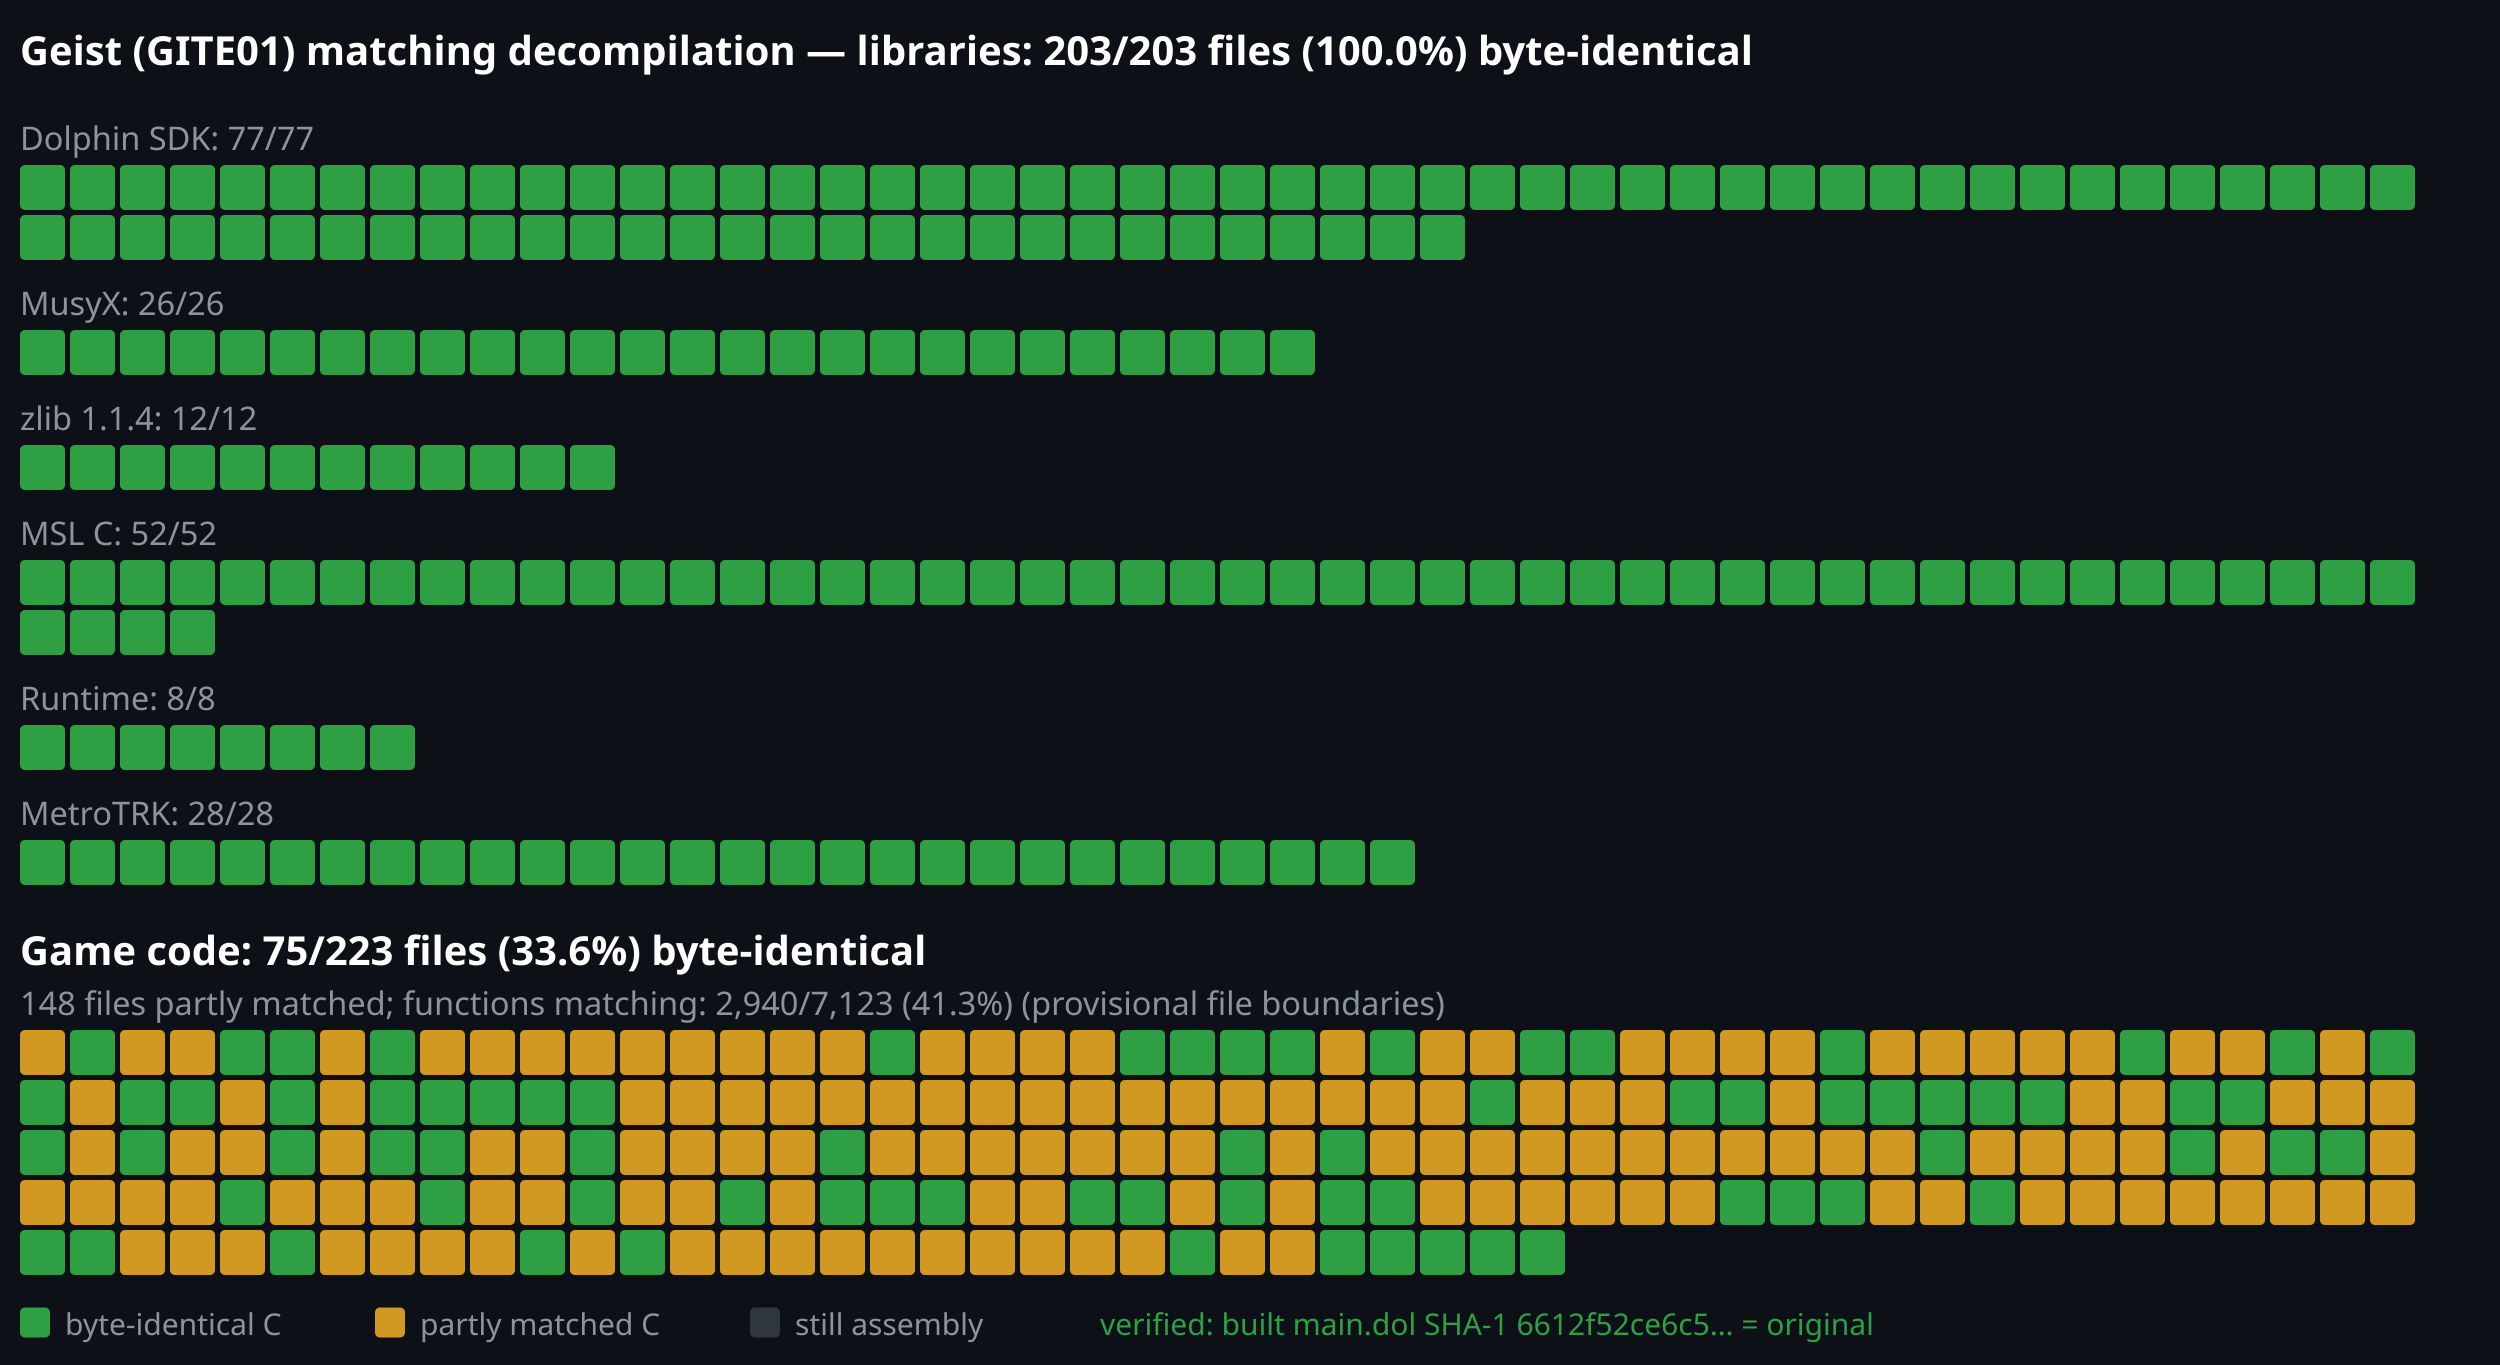
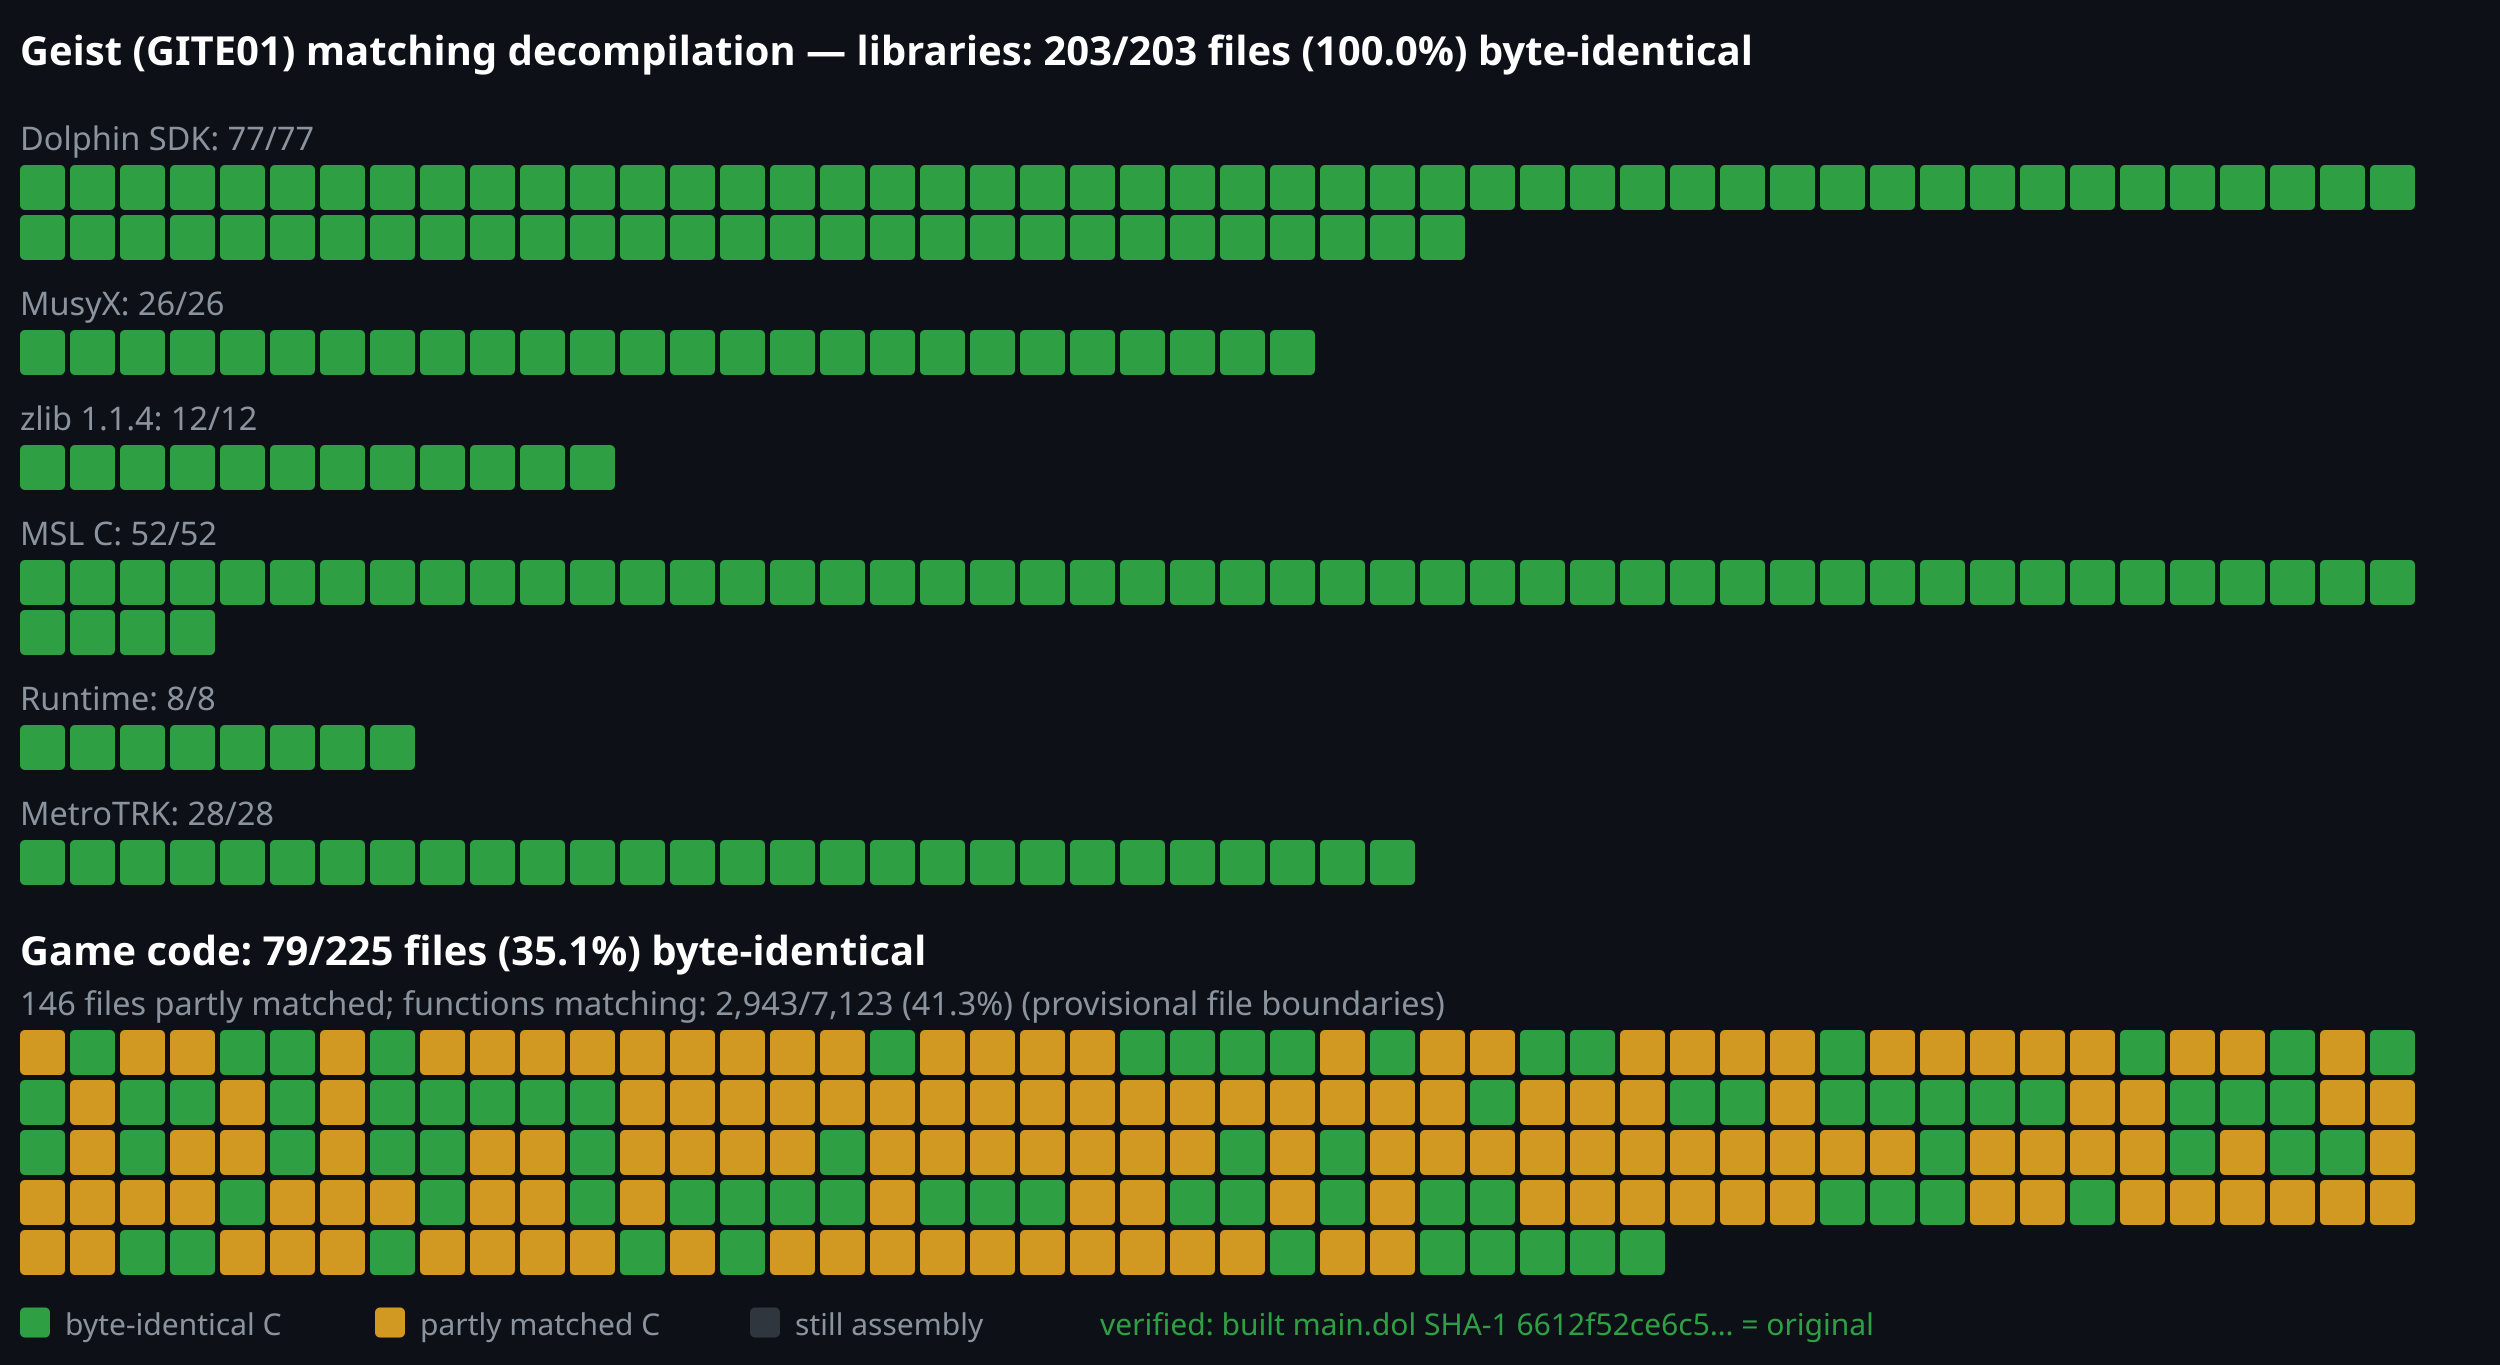
<svg xmlns="http://www.w3.org/2000/svg" viewBox="0 0 1000 546" width="1000" height="546">
  <rect width="1000" height="546" fill="#0d1117" />
  <text x="8" y="26" font-family="sans-serif" font-size="16" font-weight="bold" fill="#ffffff">Geist (GITE01) matching decompilation — libraries: 203/203 files (100.0%) byte-identical</text>
  <text x="8" y="60" font-family="sans-serif" font-size="13" font-weight="normal" fill="#8b949e">Dolphin SDK: 77/77</text>
  <rect x="8" y="66" width="18" height="18" rx="2" fill="#2ea043" />
  <rect x="28" y="66" width="18" height="18" rx="2" fill="#2ea043" />
  <rect x="48" y="66" width="18" height="18" rx="2" fill="#2ea043" />
  <rect x="68" y="66" width="18" height="18" rx="2" fill="#2ea043" />
  <rect x="88" y="66" width="18" height="18" rx="2" fill="#2ea043" />
  <rect x="108" y="66" width="18" height="18" rx="2" fill="#2ea043" />
  <rect x="128" y="66" width="18" height="18" rx="2" fill="#2ea043" />
  <rect x="148" y="66" width="18" height="18" rx="2" fill="#2ea043" />
  <rect x="168" y="66" width="18" height="18" rx="2" fill="#2ea043" />
  <rect x="188" y="66" width="18" height="18" rx="2" fill="#2ea043" />
  <rect x="208" y="66" width="18" height="18" rx="2" fill="#2ea043" />
  <rect x="228" y="66" width="18" height="18" rx="2" fill="#2ea043" />
  <rect x="248" y="66" width="18" height="18" rx="2" fill="#2ea043" />
  <rect x="268" y="66" width="18" height="18" rx="2" fill="#2ea043" />
  <rect x="288" y="66" width="18" height="18" rx="2" fill="#2ea043" />
  <rect x="308" y="66" width="18" height="18" rx="2" fill="#2ea043" />
  <rect x="328" y="66" width="18" height="18" rx="2" fill="#2ea043" />
  <rect x="348" y="66" width="18" height="18" rx="2" fill="#2ea043" />
  <rect x="368" y="66" width="18" height="18" rx="2" fill="#2ea043" />
  <rect x="388" y="66" width="18" height="18" rx="2" fill="#2ea043" />
  <rect x="408" y="66" width="18" height="18" rx="2" fill="#2ea043" />
  <rect x="428" y="66" width="18" height="18" rx="2" fill="#2ea043" />
  <rect x="448" y="66" width="18" height="18" rx="2" fill="#2ea043" />
  <rect x="468" y="66" width="18" height="18" rx="2" fill="#2ea043" />
  <rect x="488" y="66" width="18" height="18" rx="2" fill="#2ea043" />
  <rect x="508" y="66" width="18" height="18" rx="2" fill="#2ea043" />
  <rect x="528" y="66" width="18" height="18" rx="2" fill="#2ea043" />
  <rect x="548" y="66" width="18" height="18" rx="2" fill="#2ea043" />
  <rect x="568" y="66" width="18" height="18" rx="2" fill="#2ea043" />
  <rect x="588" y="66" width="18" height="18" rx="2" fill="#2ea043" />
  <rect x="608" y="66" width="18" height="18" rx="2" fill="#2ea043" />
  <rect x="628" y="66" width="18" height="18" rx="2" fill="#2ea043" />
  <rect x="648" y="66" width="18" height="18" rx="2" fill="#2ea043" />
  <rect x="668" y="66" width="18" height="18" rx="2" fill="#2ea043" />
  <rect x="688" y="66" width="18" height="18" rx="2" fill="#2ea043" />
  <rect x="708" y="66" width="18" height="18" rx="2" fill="#2ea043" />
  <rect x="728" y="66" width="18" height="18" rx="2" fill="#2ea043" />
  <rect x="748" y="66" width="18" height="18" rx="2" fill="#2ea043" />
  <rect x="768" y="66" width="18" height="18" rx="2" fill="#2ea043" />
  <rect x="788" y="66" width="18" height="18" rx="2" fill="#2ea043" />
  <rect x="808" y="66" width="18" height="18" rx="2" fill="#2ea043" />
  <rect x="828" y="66" width="18" height="18" rx="2" fill="#2ea043" />
  <rect x="848" y="66" width="18" height="18" rx="2" fill="#2ea043" />
  <rect x="868" y="66" width="18" height="18" rx="2" fill="#2ea043" />
  <rect x="888" y="66" width="18" height="18" rx="2" fill="#2ea043" />
  <rect x="908" y="66" width="18" height="18" rx="2" fill="#2ea043" />
  <rect x="928" y="66" width="18" height="18" rx="2" fill="#2ea043" />
  <rect x="948" y="66" width="18" height="18" rx="2" fill="#2ea043" />
  <rect x="8" y="86" width="18" height="18" rx="2" fill="#2ea043" />
  <rect x="28" y="86" width="18" height="18" rx="2" fill="#2ea043" />
  <rect x="48" y="86" width="18" height="18" rx="2" fill="#2ea043" />
  <rect x="68" y="86" width="18" height="18" rx="2" fill="#2ea043" />
  <rect x="88" y="86" width="18" height="18" rx="2" fill="#2ea043" />
  <rect x="108" y="86" width="18" height="18" rx="2" fill="#2ea043" />
  <rect x="128" y="86" width="18" height="18" rx="2" fill="#2ea043" />
  <rect x="148" y="86" width="18" height="18" rx="2" fill="#2ea043" />
  <rect x="168" y="86" width="18" height="18" rx="2" fill="#2ea043" />
  <rect x="188" y="86" width="18" height="18" rx="2" fill="#2ea043" />
  <rect x="208" y="86" width="18" height="18" rx="2" fill="#2ea043" />
  <rect x="228" y="86" width="18" height="18" rx="2" fill="#2ea043" />
  <rect x="248" y="86" width="18" height="18" rx="2" fill="#2ea043" />
  <rect x="268" y="86" width="18" height="18" rx="2" fill="#2ea043" />
  <rect x="288" y="86" width="18" height="18" rx="2" fill="#2ea043" />
  <rect x="308" y="86" width="18" height="18" rx="2" fill="#2ea043" />
  <rect x="328" y="86" width="18" height="18" rx="2" fill="#2ea043" />
  <rect x="348" y="86" width="18" height="18" rx="2" fill="#2ea043" />
  <rect x="368" y="86" width="18" height="18" rx="2" fill="#2ea043" />
  <rect x="388" y="86" width="18" height="18" rx="2" fill="#2ea043" />
  <rect x="408" y="86" width="18" height="18" rx="2" fill="#2ea043" />
  <rect x="428" y="86" width="18" height="18" rx="2" fill="#2ea043" />
  <rect x="448" y="86" width="18" height="18" rx="2" fill="#2ea043" />
  <rect x="468" y="86" width="18" height="18" rx="2" fill="#2ea043" />
  <rect x="488" y="86" width="18" height="18" rx="2" fill="#2ea043" />
  <rect x="508" y="86" width="18" height="18" rx="2" fill="#2ea043" />
  <rect x="528" y="86" width="18" height="18" rx="2" fill="#2ea043" />
  <rect x="548" y="86" width="18" height="18" rx="2" fill="#2ea043" />
  <rect x="568" y="86" width="18" height="18" rx="2" fill="#2ea043" />
  <text x="8" y="126" font-family="sans-serif" font-size="13" font-weight="normal" fill="#8b949e">MusyX: 26/26</text>
  <rect x="8" y="132" width="18" height="18" rx="2" fill="#2ea043" />
  <rect x="28" y="132" width="18" height="18" rx="2" fill="#2ea043" />
  <rect x="48" y="132" width="18" height="18" rx="2" fill="#2ea043" />
  <rect x="68" y="132" width="18" height="18" rx="2" fill="#2ea043" />
  <rect x="88" y="132" width="18" height="18" rx="2" fill="#2ea043" />
  <rect x="108" y="132" width="18" height="18" rx="2" fill="#2ea043" />
  <rect x="128" y="132" width="18" height="18" rx="2" fill="#2ea043" />
  <rect x="148" y="132" width="18" height="18" rx="2" fill="#2ea043" />
  <rect x="168" y="132" width="18" height="18" rx="2" fill="#2ea043" />
  <rect x="188" y="132" width="18" height="18" rx="2" fill="#2ea043" />
  <rect x="208" y="132" width="18" height="18" rx="2" fill="#2ea043" />
  <rect x="228" y="132" width="18" height="18" rx="2" fill="#2ea043" />
  <rect x="248" y="132" width="18" height="18" rx="2" fill="#2ea043" />
  <rect x="268" y="132" width="18" height="18" rx="2" fill="#2ea043" />
  <rect x="288" y="132" width="18" height="18" rx="2" fill="#2ea043" />
  <rect x="308" y="132" width="18" height="18" rx="2" fill="#2ea043" />
  <rect x="328" y="132" width="18" height="18" rx="2" fill="#2ea043" />
  <rect x="348" y="132" width="18" height="18" rx="2" fill="#2ea043" />
  <rect x="368" y="132" width="18" height="18" rx="2" fill="#2ea043" />
  <rect x="388" y="132" width="18" height="18" rx="2" fill="#2ea043" />
  <rect x="408" y="132" width="18" height="18" rx="2" fill="#2ea043" />
  <rect x="428" y="132" width="18" height="18" rx="2" fill="#2ea043" />
  <rect x="448" y="132" width="18" height="18" rx="2" fill="#2ea043" />
  <rect x="468" y="132" width="18" height="18" rx="2" fill="#2ea043" />
  <rect x="488" y="132" width="18" height="18" rx="2" fill="#2ea043" />
  <rect x="508" y="132" width="18" height="18" rx="2" fill="#2ea043" />
  <text x="8" y="172" font-family="sans-serif" font-size="13" font-weight="normal" fill="#8b949e">zlib 1.1.4: 12/12</text>
  <rect x="8" y="178" width="18" height="18" rx="2" fill="#2ea043" />
  <rect x="28" y="178" width="18" height="18" rx="2" fill="#2ea043" />
  <rect x="48" y="178" width="18" height="18" rx="2" fill="#2ea043" />
  <rect x="68" y="178" width="18" height="18" rx="2" fill="#2ea043" />
  <rect x="88" y="178" width="18" height="18" rx="2" fill="#2ea043" />
  <rect x="108" y="178" width="18" height="18" rx="2" fill="#2ea043" />
  <rect x="128" y="178" width="18" height="18" rx="2" fill="#2ea043" />
  <rect x="148" y="178" width="18" height="18" rx="2" fill="#2ea043" />
  <rect x="168" y="178" width="18" height="18" rx="2" fill="#2ea043" />
  <rect x="188" y="178" width="18" height="18" rx="2" fill="#2ea043" />
  <rect x="208" y="178" width="18" height="18" rx="2" fill="#2ea043" />
  <rect x="228" y="178" width="18" height="18" rx="2" fill="#2ea043" />
  <text x="8" y="218" font-family="sans-serif" font-size="13" font-weight="normal" fill="#8b949e">MSL C: 52/52</text>
  <rect x="8" y="224" width="18" height="18" rx="2" fill="#2ea043" />
  <rect x="28" y="224" width="18" height="18" rx="2" fill="#2ea043" />
  <rect x="48" y="224" width="18" height="18" rx="2" fill="#2ea043" />
  <rect x="68" y="224" width="18" height="18" rx="2" fill="#2ea043" />
  <rect x="88" y="224" width="18" height="18" rx="2" fill="#2ea043" />
  <rect x="108" y="224" width="18" height="18" rx="2" fill="#2ea043" />
  <rect x="128" y="224" width="18" height="18" rx="2" fill="#2ea043" />
  <rect x="148" y="224" width="18" height="18" rx="2" fill="#2ea043" />
  <rect x="168" y="224" width="18" height="18" rx="2" fill="#2ea043" />
  <rect x="188" y="224" width="18" height="18" rx="2" fill="#2ea043" />
  <rect x="208" y="224" width="18" height="18" rx="2" fill="#2ea043" />
  <rect x="228" y="224" width="18" height="18" rx="2" fill="#2ea043" />
  <rect x="248" y="224" width="18" height="18" rx="2" fill="#2ea043" />
  <rect x="268" y="224" width="18" height="18" rx="2" fill="#2ea043" />
  <rect x="288" y="224" width="18" height="18" rx="2" fill="#2ea043" />
  <rect x="308" y="224" width="18" height="18" rx="2" fill="#2ea043" />
  <rect x="328" y="224" width="18" height="18" rx="2" fill="#2ea043" />
  <rect x="348" y="224" width="18" height="18" rx="2" fill="#2ea043" />
  <rect x="368" y="224" width="18" height="18" rx="2" fill="#2ea043" />
  <rect x="388" y="224" width="18" height="18" rx="2" fill="#2ea043" />
  <rect x="408" y="224" width="18" height="18" rx="2" fill="#2ea043" />
  <rect x="428" y="224" width="18" height="18" rx="2" fill="#2ea043" />
  <rect x="448" y="224" width="18" height="18" rx="2" fill="#2ea043" />
  <rect x="468" y="224" width="18" height="18" rx="2" fill="#2ea043" />
  <rect x="488" y="224" width="18" height="18" rx="2" fill="#2ea043" />
  <rect x="508" y="224" width="18" height="18" rx="2" fill="#2ea043" />
  <rect x="528" y="224" width="18" height="18" rx="2" fill="#2ea043" />
  <rect x="548" y="224" width="18" height="18" rx="2" fill="#2ea043" />
  <rect x="568" y="224" width="18" height="18" rx="2" fill="#2ea043" />
  <rect x="588" y="224" width="18" height="18" rx="2" fill="#2ea043" />
  <rect x="608" y="224" width="18" height="18" rx="2" fill="#2ea043" />
  <rect x="628" y="224" width="18" height="18" rx="2" fill="#2ea043" />
  <rect x="648" y="224" width="18" height="18" rx="2" fill="#2ea043" />
  <rect x="668" y="224" width="18" height="18" rx="2" fill="#2ea043" />
  <rect x="688" y="224" width="18" height="18" rx="2" fill="#2ea043" />
  <rect x="708" y="224" width="18" height="18" rx="2" fill="#2ea043" />
  <rect x="728" y="224" width="18" height="18" rx="2" fill="#2ea043" />
  <rect x="748" y="224" width="18" height="18" rx="2" fill="#2ea043" />
  <rect x="768" y="224" width="18" height="18" rx="2" fill="#2ea043" />
  <rect x="788" y="224" width="18" height="18" rx="2" fill="#2ea043" />
  <rect x="808" y="224" width="18" height="18" rx="2" fill="#2ea043" />
  <rect x="828" y="224" width="18" height="18" rx="2" fill="#2ea043" />
  <rect x="848" y="224" width="18" height="18" rx="2" fill="#2ea043" />
  <rect x="868" y="224" width="18" height="18" rx="2" fill="#2ea043" />
  <rect x="888" y="224" width="18" height="18" rx="2" fill="#2ea043" />
  <rect x="908" y="224" width="18" height="18" rx="2" fill="#2ea043" />
  <rect x="928" y="224" width="18" height="18" rx="2" fill="#2ea043" />
  <rect x="948" y="224" width="18" height="18" rx="2" fill="#2ea043" />
  <rect x="8" y="244" width="18" height="18" rx="2" fill="#2ea043" />
  <rect x="28" y="244" width="18" height="18" rx="2" fill="#2ea043" />
  <rect x="48" y="244" width="18" height="18" rx="2" fill="#2ea043" />
  <rect x="68" y="244" width="18" height="18" rx="2" fill="#2ea043" />
  <text x="8" y="284" font-family="sans-serif" font-size="13" font-weight="normal" fill="#8b949e">Runtime: 8/8</text>
  <rect x="8" y="290" width="18" height="18" rx="2" fill="#2ea043" />
  <rect x="28" y="290" width="18" height="18" rx="2" fill="#2ea043" />
  <rect x="48" y="290" width="18" height="18" rx="2" fill="#2ea043" />
  <rect x="68" y="290" width="18" height="18" rx="2" fill="#2ea043" />
  <rect x="88" y="290" width="18" height="18" rx="2" fill="#2ea043" />
  <rect x="108" y="290" width="18" height="18" rx="2" fill="#2ea043" />
  <rect x="128" y="290" width="18" height="18" rx="2" fill="#2ea043" />
  <rect x="148" y="290" width="18" height="18" rx="2" fill="#2ea043" />
  <text x="8" y="330" font-family="sans-serif" font-size="13" font-weight="normal" fill="#8b949e">MetroTRK: 28/28</text>
  <rect x="8" y="336" width="18" height="18" rx="2" fill="#2ea043" />
  <rect x="28" y="336" width="18" height="18" rx="2" fill="#2ea043" />
  <rect x="48" y="336" width="18" height="18" rx="2" fill="#2ea043" />
  <rect x="68" y="336" width="18" height="18" rx="2" fill="#2ea043" />
  <rect x="88" y="336" width="18" height="18" rx="2" fill="#2ea043" />
  <rect x="108" y="336" width="18" height="18" rx="2" fill="#2ea043" />
  <rect x="128" y="336" width="18" height="18" rx="2" fill="#2ea043" />
  <rect x="148" y="336" width="18" height="18" rx="2" fill="#2ea043" />
  <rect x="168" y="336" width="18" height="18" rx="2" fill="#2ea043" />
  <rect x="188" y="336" width="18" height="18" rx="2" fill="#2ea043" />
  <rect x="208" y="336" width="18" height="18" rx="2" fill="#2ea043" />
  <rect x="228" y="336" width="18" height="18" rx="2" fill="#2ea043" />
  <rect x="248" y="336" width="18" height="18" rx="2" fill="#2ea043" />
  <rect x="268" y="336" width="18" height="18" rx="2" fill="#2ea043" />
  <rect x="288" y="336" width="18" height="18" rx="2" fill="#2ea043" />
  <rect x="308" y="336" width="18" height="18" rx="2" fill="#2ea043" />
  <rect x="328" y="336" width="18" height="18" rx="2" fill="#2ea043" />
  <rect x="348" y="336" width="18" height="18" rx="2" fill="#2ea043" />
  <rect x="368" y="336" width="18" height="18" rx="2" fill="#2ea043" />
  <rect x="388" y="336" width="18" height="18" rx="2" fill="#2ea043" />
  <rect x="408" y="336" width="18" height="18" rx="2" fill="#2ea043" />
  <rect x="428" y="336" width="18" height="18" rx="2" fill="#2ea043" />
  <rect x="448" y="336" width="18" height="18" rx="2" fill="#2ea043" />
  <rect x="468" y="336" width="18" height="18" rx="2" fill="#2ea043" />
  <rect x="488" y="336" width="18" height="18" rx="2" fill="#2ea043" />
  <rect x="508" y="336" width="18" height="18" rx="2" fill="#2ea043" />
  <rect x="528" y="336" width="18" height="18" rx="2" fill="#2ea043" />
  <rect x="548" y="336" width="18" height="18" rx="2" fill="#2ea043" />
-   <text x="8" y="386" font-family="sans-serif" font-size="16" font-weight="bold" fill="#ffffff">Game code: 75/223 files (33.6%) byte-identical</text>
-   <text x="8" y="406" font-family="sans-serif" font-size="13" font-weight="normal" fill="#8b949e">148 files partly matched; functions matching: 2,940/7,123 (41.3%) (provisional file boundaries)</text>
+   <text x="8" y="386" font-family="sans-serif" font-size="16" font-weight="bold" fill="#ffffff">Game code: 79/225 files (35.1%) byte-identical</text>
+   <text x="8" y="406" font-family="sans-serif" font-size="13" font-weight="normal" fill="#8b949e">146 files partly matched; functions matching: 2,943/7,123 (41.3%) (provisional file boundaries)</text>
  <rect x="8" y="412" width="18" height="18" rx="2" fill="#d29922" />
  <rect x="28" y="412" width="18" height="18" rx="2" fill="#2ea043" />
  <rect x="48" y="412" width="18" height="18" rx="2" fill="#d29922" />
  <rect x="68" y="412" width="18" height="18" rx="2" fill="#d29922" />
  <rect x="88" y="412" width="18" height="18" rx="2" fill="#2ea043" />
  <rect x="108" y="412" width="18" height="18" rx="2" fill="#2ea043" />
  <rect x="128" y="412" width="18" height="18" rx="2" fill="#d29922" />
  <rect x="148" y="412" width="18" height="18" rx="2" fill="#2ea043" />
  <rect x="168" y="412" width="18" height="18" rx="2" fill="#d29922" />
  <rect x="188" y="412" width="18" height="18" rx="2" fill="#d29922" />
  <rect x="208" y="412" width="18" height="18" rx="2" fill="#d29922" />
  <rect x="228" y="412" width="18" height="18" rx="2" fill="#d29922" />
  <rect x="248" y="412" width="18" height="18" rx="2" fill="#d29922" />
  <rect x="268" y="412" width="18" height="18" rx="2" fill="#d29922" />
  <rect x="288" y="412" width="18" height="18" rx="2" fill="#d29922" />
  <rect x="308" y="412" width="18" height="18" rx="2" fill="#d29922" />
  <rect x="328" y="412" width="18" height="18" rx="2" fill="#d29922" />
  <rect x="348" y="412" width="18" height="18" rx="2" fill="#2ea043" />
  <rect x="368" y="412" width="18" height="18" rx="2" fill="#d29922" />
  <rect x="388" y="412" width="18" height="18" rx="2" fill="#d29922" />
  <rect x="408" y="412" width="18" height="18" rx="2" fill="#d29922" />
  <rect x="428" y="412" width="18" height="18" rx="2" fill="#d29922" />
  <rect x="448" y="412" width="18" height="18" rx="2" fill="#2ea043" />
  <rect x="468" y="412" width="18" height="18" rx="2" fill="#2ea043" />
  <rect x="488" y="412" width="18" height="18" rx="2" fill="#2ea043" />
  <rect x="508" y="412" width="18" height="18" rx="2" fill="#2ea043" />
  <rect x="528" y="412" width="18" height="18" rx="2" fill="#d29922" />
  <rect x="548" y="412" width="18" height="18" rx="2" fill="#2ea043" />
  <rect x="568" y="412" width="18" height="18" rx="2" fill="#d29922" />
  <rect x="588" y="412" width="18" height="18" rx="2" fill="#d29922" />
  <rect x="608" y="412" width="18" height="18" rx="2" fill="#2ea043" />
  <rect x="628" y="412" width="18" height="18" rx="2" fill="#2ea043" />
  <rect x="648" y="412" width="18" height="18" rx="2" fill="#d29922" />
  <rect x="668" y="412" width="18" height="18" rx="2" fill="#d29922" />
  <rect x="688" y="412" width="18" height="18" rx="2" fill="#d29922" />
  <rect x="708" y="412" width="18" height="18" rx="2" fill="#d29922" />
  <rect x="728" y="412" width="18" height="18" rx="2" fill="#2ea043" />
  <rect x="748" y="412" width="18" height="18" rx="2" fill="#d29922" />
  <rect x="768" y="412" width="18" height="18" rx="2" fill="#d29922" />
  <rect x="788" y="412" width="18" height="18" rx="2" fill="#d29922" />
  <rect x="808" y="412" width="18" height="18" rx="2" fill="#d29922" />
  <rect x="828" y="412" width="18" height="18" rx="2" fill="#d29922" />
  <rect x="848" y="412" width="18" height="18" rx="2" fill="#2ea043" />
  <rect x="868" y="412" width="18" height="18" rx="2" fill="#d29922" />
  <rect x="888" y="412" width="18" height="18" rx="2" fill="#d29922" />
  <rect x="908" y="412" width="18" height="18" rx="2" fill="#2ea043" />
  <rect x="928" y="412" width="18" height="18" rx="2" fill="#d29922" />
  <rect x="948" y="412" width="18" height="18" rx="2" fill="#2ea043" />
  <rect x="8" y="432" width="18" height="18" rx="2" fill="#2ea043" />
  <rect x="28" y="432" width="18" height="18" rx="2" fill="#d29922" />
  <rect x="48" y="432" width="18" height="18" rx="2" fill="#2ea043" />
  <rect x="68" y="432" width="18" height="18" rx="2" fill="#2ea043" />
  <rect x="88" y="432" width="18" height="18" rx="2" fill="#d29922" />
  <rect x="108" y="432" width="18" height="18" rx="2" fill="#2ea043" />
  <rect x="128" y="432" width="18" height="18" rx="2" fill="#d29922" />
  <rect x="148" y="432" width="18" height="18" rx="2" fill="#2ea043" />
  <rect x="168" y="432" width="18" height="18" rx="2" fill="#2ea043" />
  <rect x="188" y="432" width="18" height="18" rx="2" fill="#2ea043" />
  <rect x="208" y="432" width="18" height="18" rx="2" fill="#2ea043" />
  <rect x="228" y="432" width="18" height="18" rx="2" fill="#2ea043" />
  <rect x="248" y="432" width="18" height="18" rx="2" fill="#d29922" />
  <rect x="268" y="432" width="18" height="18" rx="2" fill="#d29922" />
  <rect x="288" y="432" width="18" height="18" rx="2" fill="#d29922" />
  <rect x="308" y="432" width="18" height="18" rx="2" fill="#d29922" />
  <rect x="328" y="432" width="18" height="18" rx="2" fill="#d29922" />
  <rect x="348" y="432" width="18" height="18" rx="2" fill="#d29922" />
  <rect x="368" y="432" width="18" height="18" rx="2" fill="#d29922" />
  <rect x="388" y="432" width="18" height="18" rx="2" fill="#d29922" />
  <rect x="408" y="432" width="18" height="18" rx="2" fill="#d29922" />
  <rect x="428" y="432" width="18" height="18" rx="2" fill="#d29922" />
  <rect x="448" y="432" width="18" height="18" rx="2" fill="#d29922" />
  <rect x="468" y="432" width="18" height="18" rx="2" fill="#d29922" />
  <rect x="488" y="432" width="18" height="18" rx="2" fill="#d29922" />
  <rect x="508" y="432" width="18" height="18" rx="2" fill="#d29922" />
  <rect x="528" y="432" width="18" height="18" rx="2" fill="#d29922" />
  <rect x="548" y="432" width="18" height="18" rx="2" fill="#d29922" />
  <rect x="568" y="432" width="18" height="18" rx="2" fill="#d29922" />
  <rect x="588" y="432" width="18" height="18" rx="2" fill="#2ea043" />
  <rect x="608" y="432" width="18" height="18" rx="2" fill="#d29922" />
  <rect x="628" y="432" width="18" height="18" rx="2" fill="#d29922" />
  <rect x="648" y="432" width="18" height="18" rx="2" fill="#d29922" />
  <rect x="668" y="432" width="18" height="18" rx="2" fill="#2ea043" />
  <rect x="688" y="432" width="18" height="18" rx="2" fill="#2ea043" />
  <rect x="708" y="432" width="18" height="18" rx="2" fill="#d29922" />
  <rect x="728" y="432" width="18" height="18" rx="2" fill="#2ea043" />
  <rect x="748" y="432" width="18" height="18" rx="2" fill="#2ea043" />
  <rect x="768" y="432" width="18" height="18" rx="2" fill="#2ea043" />
  <rect x="788" y="432" width="18" height="18" rx="2" fill="#2ea043" />
  <rect x="808" y="432" width="18" height="18" rx="2" fill="#2ea043" />
  <rect x="828" y="432" width="18" height="18" rx="2" fill="#d29922" />
  <rect x="848" y="432" width="18" height="18" rx="2" fill="#d29922" />
  <rect x="868" y="432" width="18" height="18" rx="2" fill="#2ea043" />
  <rect x="888" y="432" width="18" height="18" rx="2" fill="#2ea043" />
-   <rect x="908" y="432" width="18" height="18" rx="2" fill="#d29922" />
+   <rect x="908" y="432" width="18" height="18" rx="2" fill="#2ea043" />
  <rect x="928" y="432" width="18" height="18" rx="2" fill="#d29922" />
  <rect x="948" y="432" width="18" height="18" rx="2" fill="#d29922" />
  <rect x="8" y="452" width="18" height="18" rx="2" fill="#2ea043" />
  <rect x="28" y="452" width="18" height="18" rx="2" fill="#d29922" />
  <rect x="48" y="452" width="18" height="18" rx="2" fill="#2ea043" />
  <rect x="68" y="452" width="18" height="18" rx="2" fill="#d29922" />
  <rect x="88" y="452" width="18" height="18" rx="2" fill="#d29922" />
  <rect x="108" y="452" width="18" height="18" rx="2" fill="#2ea043" />
  <rect x="128" y="452" width="18" height="18" rx="2" fill="#d29922" />
  <rect x="148" y="452" width="18" height="18" rx="2" fill="#2ea043" />
  <rect x="168" y="452" width="18" height="18" rx="2" fill="#2ea043" />
  <rect x="188" y="452" width="18" height="18" rx="2" fill="#d29922" />
  <rect x="208" y="452" width="18" height="18" rx="2" fill="#d29922" />
  <rect x="228" y="452" width="18" height="18" rx="2" fill="#2ea043" />
  <rect x="248" y="452" width="18" height="18" rx="2" fill="#d29922" />
  <rect x="268" y="452" width="18" height="18" rx="2" fill="#d29922" />
  <rect x="288" y="452" width="18" height="18" rx="2" fill="#d29922" />
  <rect x="308" y="452" width="18" height="18" rx="2" fill="#d29922" />
  <rect x="328" y="452" width="18" height="18" rx="2" fill="#2ea043" />
  <rect x="348" y="452" width="18" height="18" rx="2" fill="#d29922" />
  <rect x="368" y="452" width="18" height="18" rx="2" fill="#d29922" />
  <rect x="388" y="452" width="18" height="18" rx="2" fill="#d29922" />
  <rect x="408" y="452" width="18" height="18" rx="2" fill="#d29922" />
  <rect x="428" y="452" width="18" height="18" rx="2" fill="#d29922" />
  <rect x="448" y="452" width="18" height="18" rx="2" fill="#d29922" />
  <rect x="468" y="452" width="18" height="18" rx="2" fill="#d29922" />
  <rect x="488" y="452" width="18" height="18" rx="2" fill="#2ea043" />
  <rect x="508" y="452" width="18" height="18" rx="2" fill="#d29922" />
  <rect x="528" y="452" width="18" height="18" rx="2" fill="#2ea043" />
  <rect x="548" y="452" width="18" height="18" rx="2" fill="#d29922" />
  <rect x="568" y="452" width="18" height="18" rx="2" fill="#d29922" />
  <rect x="588" y="452" width="18" height="18" rx="2" fill="#d29922" />
  <rect x="608" y="452" width="18" height="18" rx="2" fill="#d29922" />
  <rect x="628" y="452" width="18" height="18" rx="2" fill="#d29922" />
  <rect x="648" y="452" width="18" height="18" rx="2" fill="#d29922" />
  <rect x="668" y="452" width="18" height="18" rx="2" fill="#d29922" />
  <rect x="688" y="452" width="18" height="18" rx="2" fill="#d29922" />
  <rect x="708" y="452" width="18" height="18" rx="2" fill="#d29922" />
  <rect x="728" y="452" width="18" height="18" rx="2" fill="#d29922" />
  <rect x="748" y="452" width="18" height="18" rx="2" fill="#d29922" />
  <rect x="768" y="452" width="18" height="18" rx="2" fill="#2ea043" />
  <rect x="788" y="452" width="18" height="18" rx="2" fill="#d29922" />
  <rect x="808" y="452" width="18" height="18" rx="2" fill="#d29922" />
  <rect x="828" y="452" width="18" height="18" rx="2" fill="#d29922" />
  <rect x="848" y="452" width="18" height="18" rx="2" fill="#d29922" />
  <rect x="868" y="452" width="18" height="18" rx="2" fill="#2ea043" />
  <rect x="888" y="452" width="18" height="18" rx="2" fill="#d29922" />
  <rect x="908" y="452" width="18" height="18" rx="2" fill="#2ea043" />
  <rect x="928" y="452" width="18" height="18" rx="2" fill="#2ea043" />
  <rect x="948" y="452" width="18" height="18" rx="2" fill="#d29922" />
  <rect x="8" y="472" width="18" height="18" rx="2" fill="#d29922" />
  <rect x="28" y="472" width="18" height="18" rx="2" fill="#d29922" />
  <rect x="48" y="472" width="18" height="18" rx="2" fill="#d29922" />
  <rect x="68" y="472" width="18" height="18" rx="2" fill="#d29922" />
  <rect x="88" y="472" width="18" height="18" rx="2" fill="#2ea043" />
  <rect x="108" y="472" width="18" height="18" rx="2" fill="#d29922" />
  <rect x="128" y="472" width="18" height="18" rx="2" fill="#d29922" />
  <rect x="148" y="472" width="18" height="18" rx="2" fill="#d29922" />
  <rect x="168" y="472" width="18" height="18" rx="2" fill="#2ea043" />
  <rect x="188" y="472" width="18" height="18" rx="2" fill="#d29922" />
  <rect x="208" y="472" width="18" height="18" rx="2" fill="#d29922" />
  <rect x="228" y="472" width="18" height="18" rx="2" fill="#2ea043" />
  <rect x="248" y="472" width="18" height="18" rx="2" fill="#d29922" />
-   <rect x="268" y="472" width="18" height="18" rx="2" fill="#d29922" />
+   <rect x="268" y="472" width="18" height="18" rx="2" fill="#2ea043" />
  <rect x="288" y="472" width="18" height="18" rx="2" fill="#2ea043" />
-   <rect x="308" y="472" width="18" height="18" rx="2" fill="#d29922" />
+   <rect x="308" y="472" width="18" height="18" rx="2" fill="#2ea043" />
  <rect x="328" y="472" width="18" height="18" rx="2" fill="#2ea043" />
-   <rect x="348" y="472" width="18" height="18" rx="2" fill="#2ea043" />
+   <rect x="348" y="472" width="18" height="18" rx="2" fill="#d29922" />
  <rect x="368" y="472" width="18" height="18" rx="2" fill="#2ea043" />
-   <rect x="388" y="472" width="18" height="18" rx="2" fill="#d29922" />
-   <rect x="408" y="472" width="18" height="18" rx="2" fill="#d29922" />
-   <rect x="428" y="472" width="18" height="18" rx="2" fill="#2ea043" />
-   <rect x="448" y="472" width="18" height="18" rx="2" fill="#2ea043" />
-   <rect x="468" y="472" width="18" height="18" rx="2" fill="#d29922" />
+   <rect x="388" y="472" width="18" height="18" rx="2" fill="#2ea043" />
+   <rect x="408" y="472" width="18" height="18" rx="2" fill="#2ea043" />
+   <rect x="428" y="472" width="18" height="18" rx="2" fill="#d29922" />
+   <rect x="448" y="472" width="18" height="18" rx="2" fill="#d29922" />
+   <rect x="468" y="472" width="18" height="18" rx="2" fill="#2ea043" />
  <rect x="488" y="472" width="18" height="18" rx="2" fill="#2ea043" />
  <rect x="508" y="472" width="18" height="18" rx="2" fill="#d29922" />
  <rect x="528" y="472" width="18" height="18" rx="2" fill="#2ea043" />
-   <rect x="548" y="472" width="18" height="18" rx="2" fill="#2ea043" />
-   <rect x="568" y="472" width="18" height="18" rx="2" fill="#d29922" />
-   <rect x="588" y="472" width="18" height="18" rx="2" fill="#d29922" />
+   <rect x="548" y="472" width="18" height="18" rx="2" fill="#d29922" />
+   <rect x="568" y="472" width="18" height="18" rx="2" fill="#2ea043" />
+   <rect x="588" y="472" width="18" height="18" rx="2" fill="#2ea043" />
  <rect x="608" y="472" width="18" height="18" rx="2" fill="#d29922" />
  <rect x="628" y="472" width="18" height="18" rx="2" fill="#d29922" />
  <rect x="648" y="472" width="18" height="18" rx="2" fill="#d29922" />
  <rect x="668" y="472" width="18" height="18" rx="2" fill="#d29922" />
-   <rect x="688" y="472" width="18" height="18" rx="2" fill="#2ea043" />
-   <rect x="708" y="472" width="18" height="18" rx="2" fill="#2ea043" />
+   <rect x="688" y="472" width="18" height="18" rx="2" fill="#d29922" />
+   <rect x="708" y="472" width="18" height="18" rx="2" fill="#d29922" />
  <rect x="728" y="472" width="18" height="18" rx="2" fill="#2ea043" />
-   <rect x="748" y="472" width="18" height="18" rx="2" fill="#d29922" />
-   <rect x="768" y="472" width="18" height="18" rx="2" fill="#d29922" />
-   <rect x="788" y="472" width="18" height="18" rx="2" fill="#2ea043" />
+   <rect x="748" y="472" width="18" height="18" rx="2" fill="#2ea043" />
+   <rect x="768" y="472" width="18" height="18" rx="2" fill="#2ea043" />
+   <rect x="788" y="472" width="18" height="18" rx="2" fill="#d29922" />
  <rect x="808" y="472" width="18" height="18" rx="2" fill="#d29922" />
-   <rect x="828" y="472" width="18" height="18" rx="2" fill="#d29922" />
+   <rect x="828" y="472" width="18" height="18" rx="2" fill="#2ea043" />
  <rect x="848" y="472" width="18" height="18" rx="2" fill="#d29922" />
  <rect x="868" y="472" width="18" height="18" rx="2" fill="#d29922" />
  <rect x="888" y="472" width="18" height="18" rx="2" fill="#d29922" />
  <rect x="908" y="472" width="18" height="18" rx="2" fill="#d29922" />
  <rect x="928" y="472" width="18" height="18" rx="2" fill="#d29922" />
  <rect x="948" y="472" width="18" height="18" rx="2" fill="#d29922" />
-   <rect x="8" y="492" width="18" height="18" rx="2" fill="#2ea043" />
-   <rect x="28" y="492" width="18" height="18" rx="2" fill="#2ea043" />
-   <rect x="48" y="492" width="18" height="18" rx="2" fill="#d29922" />
-   <rect x="68" y="492" width="18" height="18" rx="2" fill="#d29922" />
+   <rect x="8" y="492" width="18" height="18" rx="2" fill="#d29922" />
+   <rect x="28" y="492" width="18" height="18" rx="2" fill="#d29922" />
+   <rect x="48" y="492" width="18" height="18" rx="2" fill="#2ea043" />
+   <rect x="68" y="492" width="18" height="18" rx="2" fill="#2ea043" />
  <rect x="88" y="492" width="18" height="18" rx="2" fill="#d29922" />
-   <rect x="108" y="492" width="18" height="18" rx="2" fill="#2ea043" />
+   <rect x="108" y="492" width="18" height="18" rx="2" fill="#d29922" />
  <rect x="128" y="492" width="18" height="18" rx="2" fill="#d29922" />
-   <rect x="148" y="492" width="18" height="18" rx="2" fill="#d29922" />
+   <rect x="148" y="492" width="18" height="18" rx="2" fill="#2ea043" />
  <rect x="168" y="492" width="18" height="18" rx="2" fill="#d29922" />
  <rect x="188" y="492" width="18" height="18" rx="2" fill="#d29922" />
-   <rect x="208" y="492" width="18" height="18" rx="2" fill="#2ea043" />
+   <rect x="208" y="492" width="18" height="18" rx="2" fill="#d29922" />
  <rect x="228" y="492" width="18" height="18" rx="2" fill="#d29922" />
  <rect x="248" y="492" width="18" height="18" rx="2" fill="#2ea043" />
  <rect x="268" y="492" width="18" height="18" rx="2" fill="#d29922" />
-   <rect x="288" y="492" width="18" height="18" rx="2" fill="#d29922" />
+   <rect x="288" y="492" width="18" height="18" rx="2" fill="#2ea043" />
  <rect x="308" y="492" width="18" height="18" rx="2" fill="#d29922" />
  <rect x="328" y="492" width="18" height="18" rx="2" fill="#d29922" />
  <rect x="348" y="492" width="18" height="18" rx="2" fill="#d29922" />
  <rect x="368" y="492" width="18" height="18" rx="2" fill="#d29922" />
  <rect x="388" y="492" width="18" height="18" rx="2" fill="#d29922" />
  <rect x="408" y="492" width="18" height="18" rx="2" fill="#d29922" />
  <rect x="428" y="492" width="18" height="18" rx="2" fill="#d29922" />
  <rect x="448" y="492" width="18" height="18" rx="2" fill="#d29922" />
-   <rect x="468" y="492" width="18" height="18" rx="2" fill="#2ea043" />
+   <rect x="468" y="492" width="18" height="18" rx="2" fill="#d29922" />
  <rect x="488" y="492" width="18" height="18" rx="2" fill="#d29922" />
-   <rect x="508" y="492" width="18" height="18" rx="2" fill="#d29922" />
-   <rect x="528" y="492" width="18" height="18" rx="2" fill="#2ea043" />
-   <rect x="548" y="492" width="18" height="18" rx="2" fill="#2ea043" />
+   <rect x="508" y="492" width="18" height="18" rx="2" fill="#2ea043" />
+   <rect x="528" y="492" width="18" height="18" rx="2" fill="#d29922" />
+   <rect x="548" y="492" width="18" height="18" rx="2" fill="#d29922" />
  <rect x="568" y="492" width="18" height="18" rx="2" fill="#2ea043" />
  <rect x="588" y="492" width="18" height="18" rx="2" fill="#2ea043" />
  <rect x="608" y="492" width="18" height="18" rx="2" fill="#2ea043" />
+   <rect x="628" y="492" width="18" height="18" rx="2" fill="#2ea043" />
+   <rect x="648" y="492" width="18" height="18" rx="2" fill="#2ea043" />
  <rect x="8" y="523" width="12" height="12" rx="2" fill="#2ea043" />
  <text x="26" y="534" font-family="sans-serif" font-size="12" font-weight="normal" fill="#8b949e">byte-identical C</text>
  <rect x="150" y="523" width="12" height="12" rx="2" fill="#d29922" />
  <text x="168" y="534" font-family="sans-serif" font-size="12" font-weight="normal" fill="#8b949e">partly matched C</text>
  <rect x="300" y="523" width="12" height="12" rx="2" fill="#30363d" />
  <text x="318" y="534" font-family="sans-serif" font-size="12" font-weight="normal" fill="#8b949e">still assembly</text>
  <text x="440" y="534" font-family="sans-serif" font-size="12" font-weight="normal" fill="#2ea043">verified: built main.dol SHA-1 6612f52ce6c5… = original</text>
</svg>
